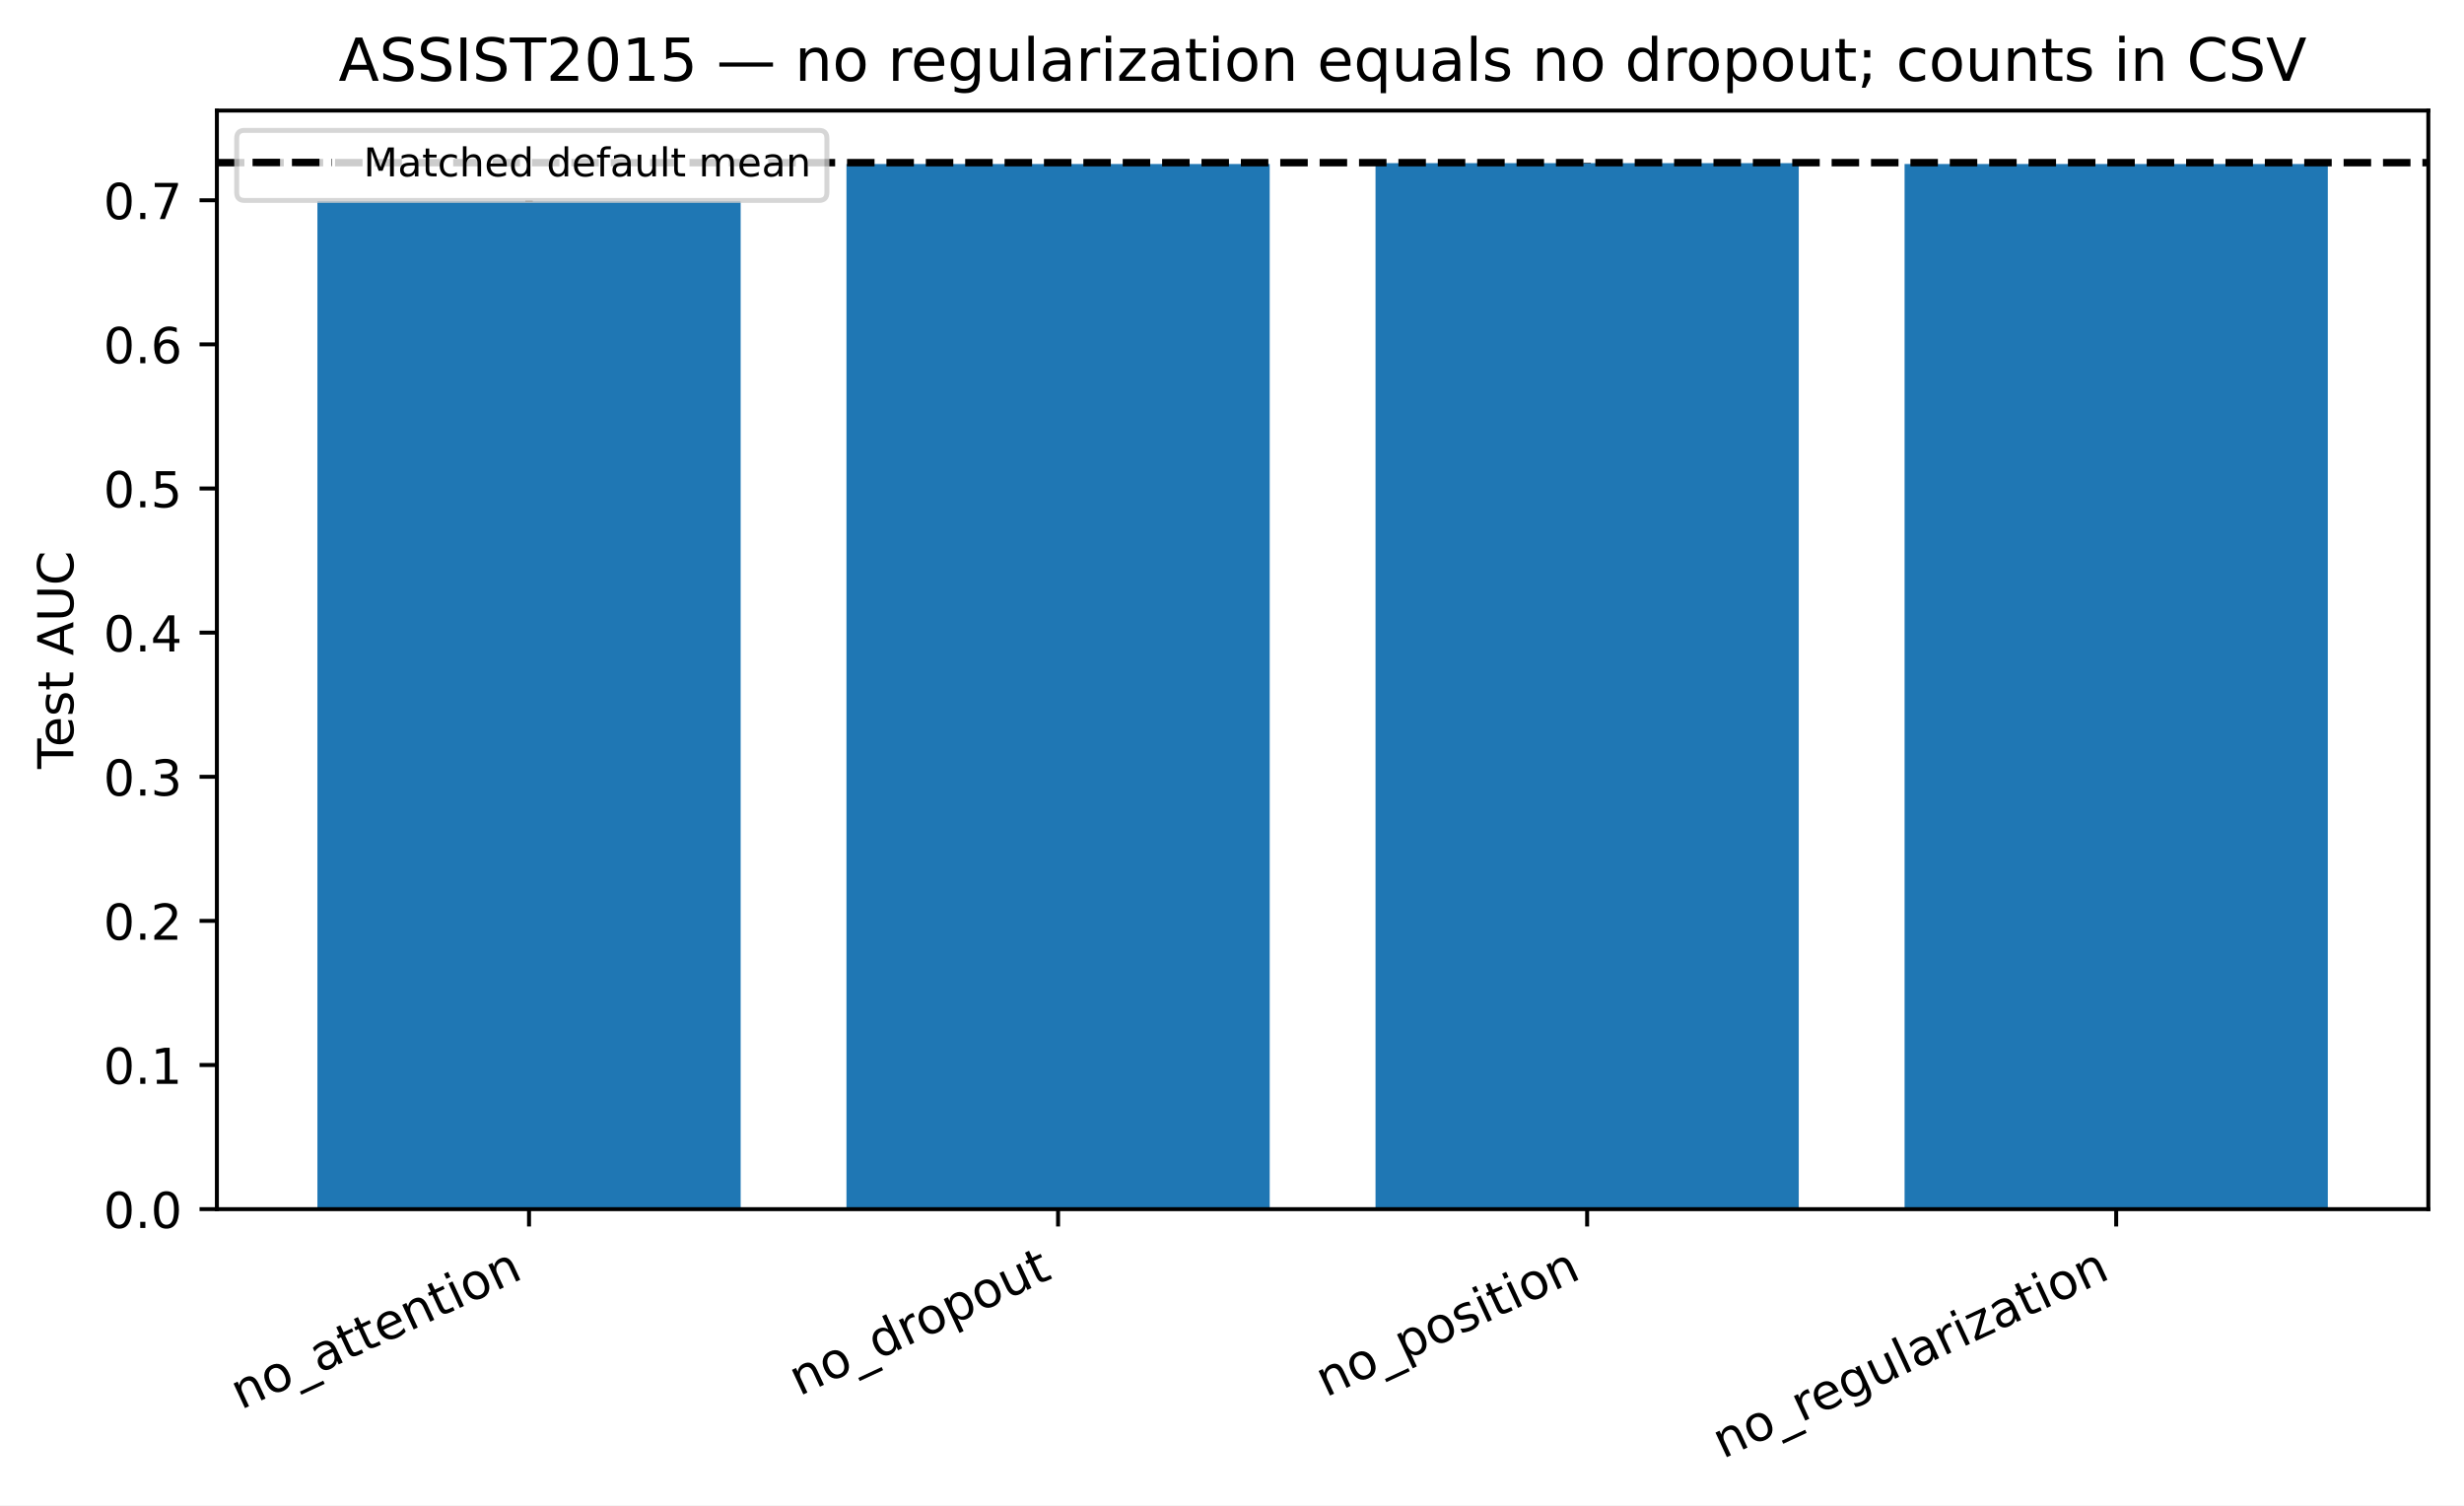
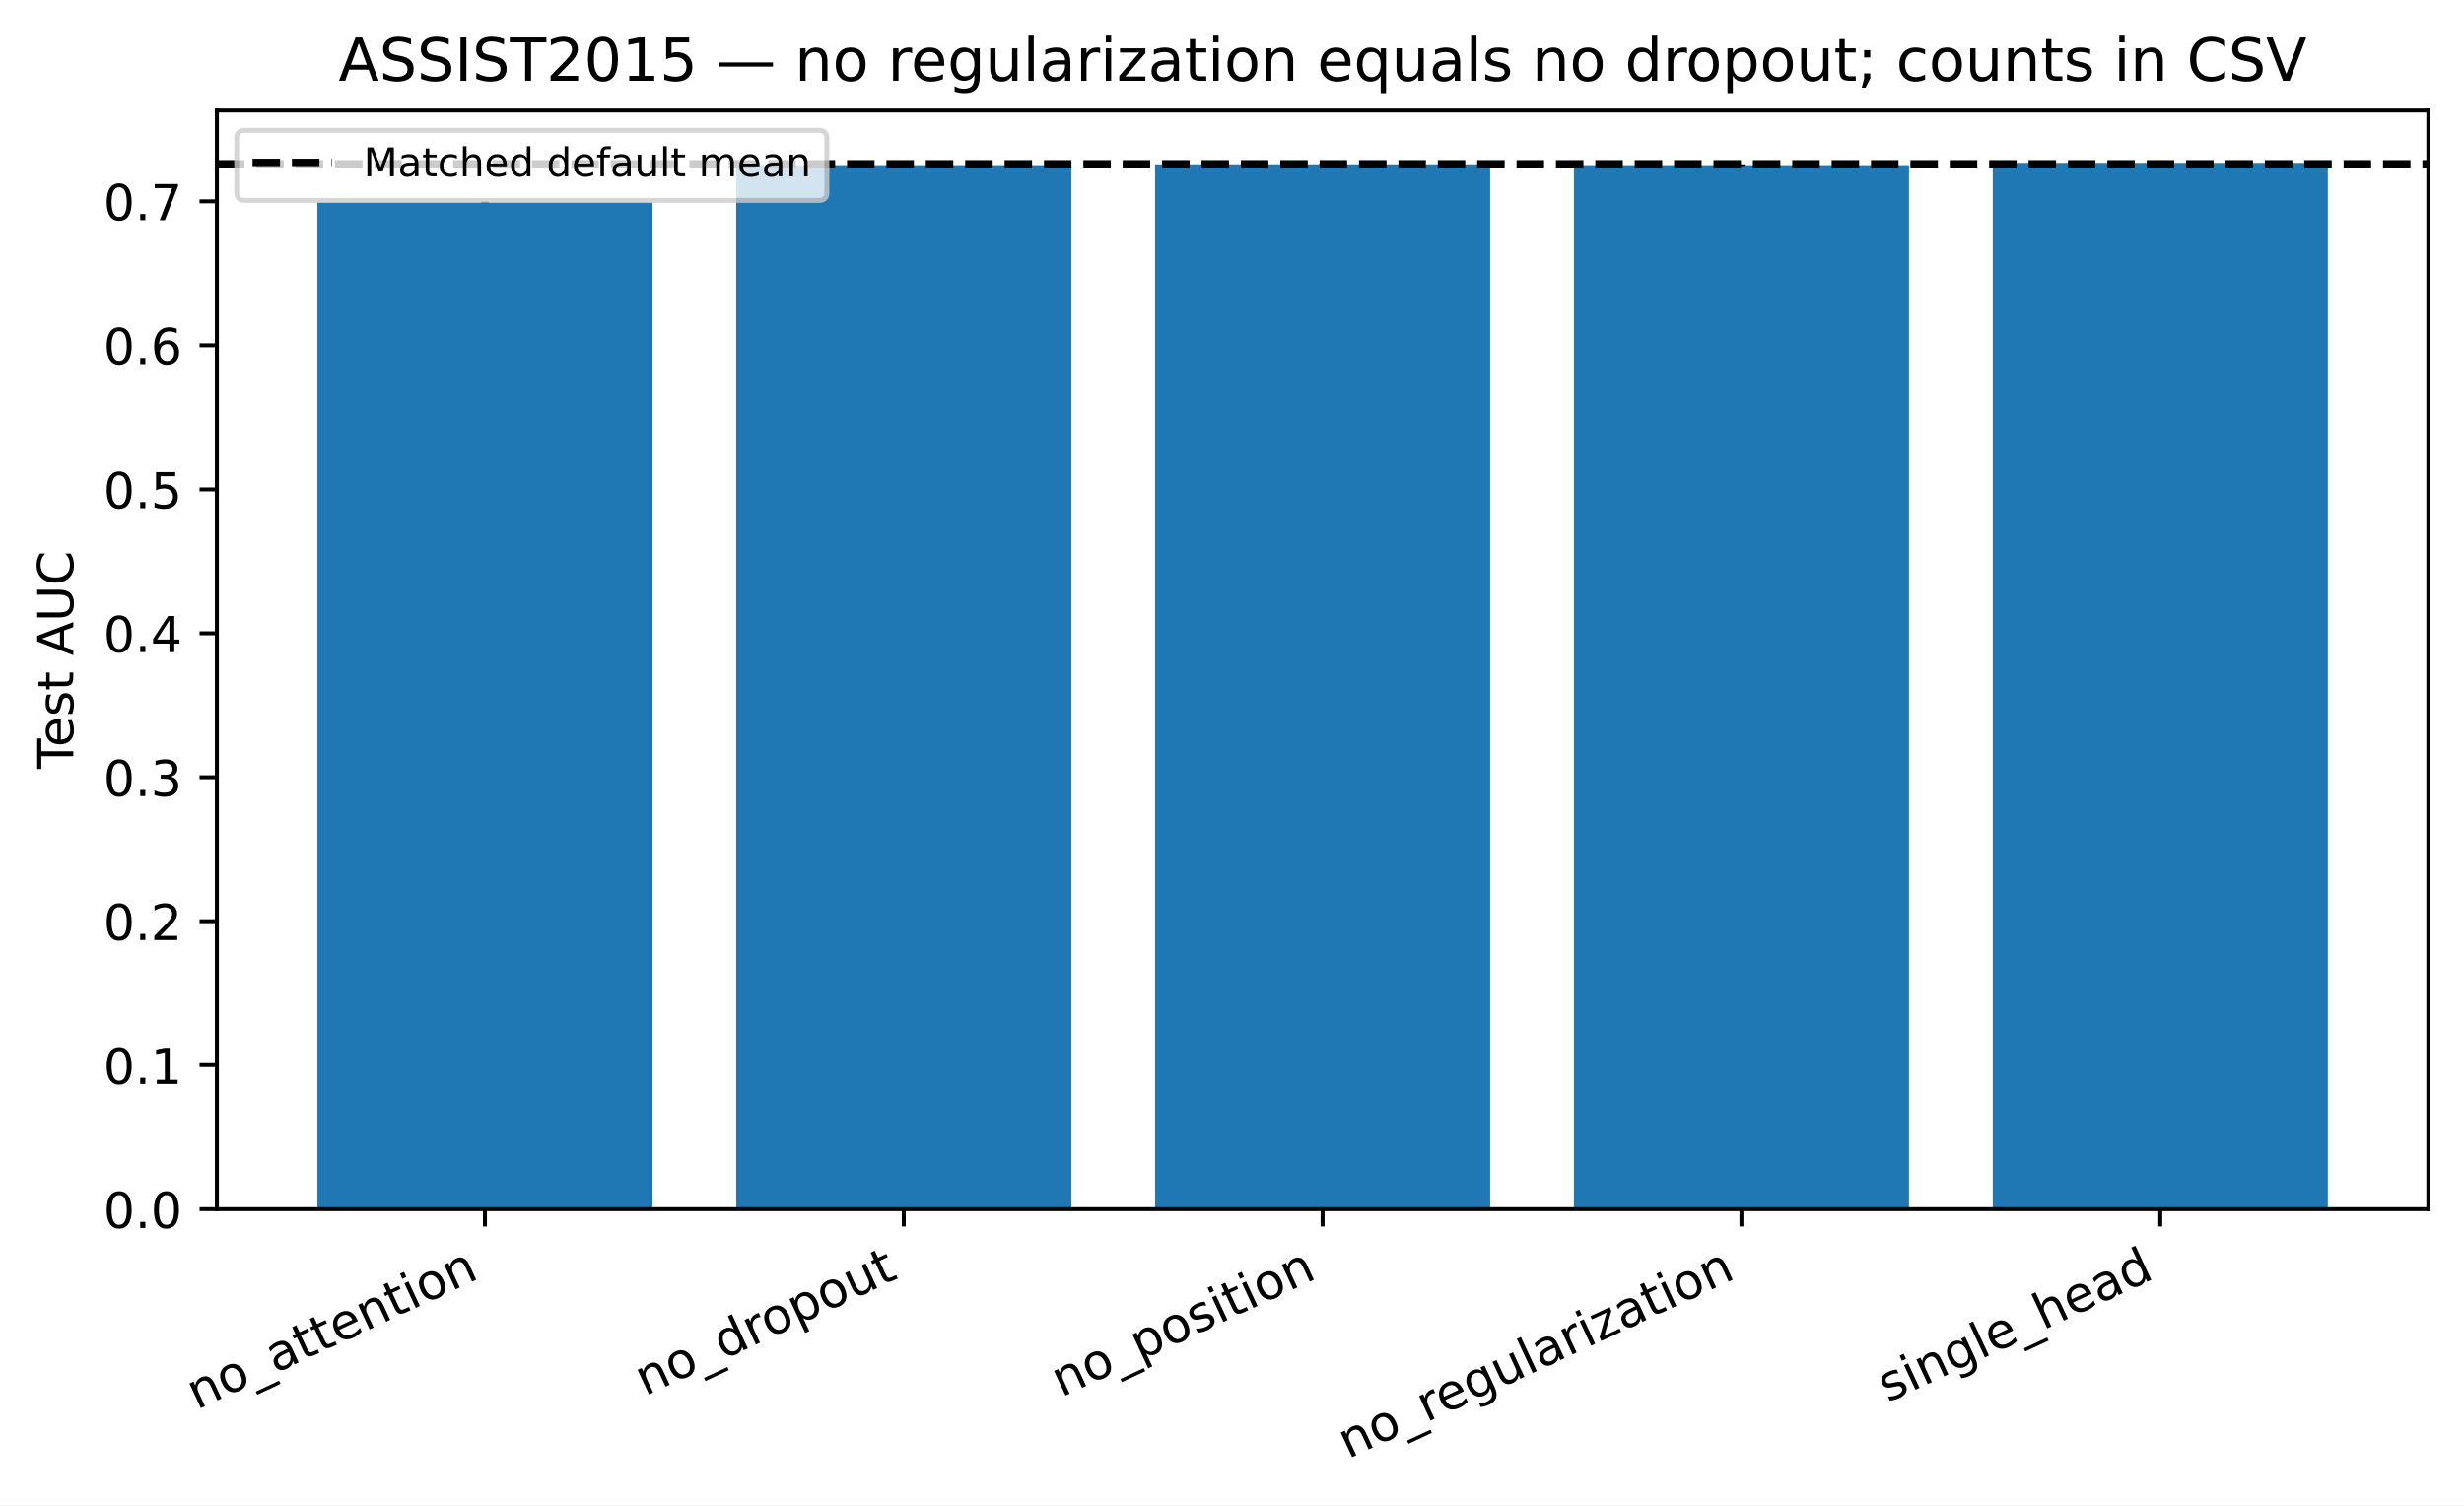
<svg xmlns="http://www.w3.org/2000/svg" xmlns:xlink="http://www.w3.org/1999/xlink" width="497.381pt" height="303.861pt" viewBox="0 0 497.381 303.861" version="1.1">
  <defs>
    <style type="text/css">*{stroke-linejoin: round; stroke-linecap: butt}</style>
  </defs>
  <g id="figure_1">
    <g id="patch_1">
      <path d="M 0 303.861  L 497.381 303.861  L 497.381 0  L 0 0  z " style="fill: #ffffff" />
    </g>
    <g id="axes_1">
      <g id="patch_2">
        <path d="M 43.781 244.078  L 490.181 244.078  L 490.181 22.318  L 43.781 22.318  z " style="fill: #ffffff" />
      </g>
      <g id="patch_3">
-         <path d="M 64.072 244.078  L 149.508 244.078  L 149.508 40.631  L 64.072 40.631  z " clip-path="url(#p556dae0830)" style="fill: #1f77b4" />
+         <path d="M 64.072 244.078  L 131.709 244.078  L 131.709 40.861  L 64.072 40.861  z " clip-path="url(#p2ccf441474)" style="fill: #1f77b4" />
      </g>
      <g id="patch_4">
-         <path d="M 170.866 244.078  L 256.302 244.078  L 256.302 33.106  L 170.866 33.106  z " clip-path="url(#p556dae0830)" style="fill: #1f77b4" />
+         <path d="M 148.618 244.078  L 216.254 244.078  L 216.254 33.345  L 148.618 33.345  z " clip-path="url(#p2ccf441474)" style="fill: #1f77b4" />
      </g>
      <g id="patch_5">
-         <path d="M 277.661 244.078  L 363.096 244.078  L 363.096 32.931  L 277.661 32.931  z " clip-path="url(#p556dae0830)" style="fill: #1f77b4" />
+         <path d="M 233.163 244.078  L 300.799 244.078  L 300.799 33.17  L 233.163 33.17  z " clip-path="url(#p2ccf441474)" style="fill: #1f77b4" />
      </g>
      <g id="patch_6">
-         <path d="M 384.455 244.078  L 469.89 244.078  L 469.89 33.106  L 384.455 33.106  z " clip-path="url(#p556dae0830)" style="fill: #1f77b4" />
+         <path d="M 317.709 244.078  L 385.345 244.078  L 385.345 33.345  L 317.709 33.345  z " clip-path="url(#p2ccf441474)" style="fill: #1f77b4" />
+       </g>
+       <g id="patch_7">
+         <path d="M 402.254 244.078  L 469.89 244.078  L 469.89 32.878  L 402.254 32.878  z " clip-path="url(#p2ccf441474)" style="fill: #1f77b4" />
      </g>
      <g id="matplotlib.axis_1">
        <g id="xtick_1">
          <g id="line2d_1">
            <defs>
-               <path id="mb387679232" d="M 0 0  L 0 3.5  " style="stroke: #000000; stroke-width: 0.8" />
+               <path id="mce152a8092" d="M 0 0  L 0 3.5  " style="stroke: #000000; stroke-width: 0.8" />
            </defs>
            <g>
-               <use xlink:href="#mb387679232" x="106.79" y="244.078" style="stroke: #000000; stroke-width: 0.8" />
+               <use xlink:href="#mce152a8092" x="97.89" y="244.078" style="stroke: #000000; stroke-width: 0.8" />
            </g>
          </g>
          <g id="text_1">
-             <g transform="translate(48.63229 284.6193) rotate(-25) scale(0.1 -0.1)">
+             <g transform="translate(39.73277 284.6193) rotate(-25) scale(0.1 -0.1)">
              <defs>
                <path id="DejaVuSans-6e" d="M 3513 2113  L 3513 0  L 2938 0  L 2938 2094  Q 2938 2591 2744 2837  Q 2550 3084 2163 3084  Q 1697 3084 1428 2787  Q 1159 2491 1159 1978  L 1159 0  L 581 0  L 581 3500  L 1159 3500  L 1159 2956  Q 1366 3272 1645 3428  Q 1925 3584 2291 3584  Q 2894 3584 3203 3211  Q 3513 2838 3513 2113  z " transform="scale(0.015625)" />
                <path id="DejaVuSans-6f" d="M 1959 3097  Q 1497 3097 1228 2736  Q 959 2375 959 1747  Q 959 1119 1226 758  Q 1494 397 1959 397  Q 2419 397 2687 759  Q 2956 1122 2956 1747  Q 2956 2369 2687 2733  Q 2419 3097 1959 3097  z M 1959 3584  Q 2709 3584 3137 3096  Q 3566 2609 3566 1747  Q 3566 888 3137 398  Q 2709 -91 1959 -91  Q 1206 -91 779 398  Q 353 888 353 1747  Q 353 2609 779 3096  Q 1206 3584 1959 3584  z " transform="scale(0.015625)" />
                <path id="DejaVuSans-5f" d="M 3263 -1063  L 3263 -1509  L -63 -1509  L -63 -1063  L 3263 -1063  z " transform="scale(0.015625)" />
                <path id="DejaVuSans-61" d="M 2194 1759  Q 1497 1759 1228 1600  Q 959 1441 959 1056  Q 959 750 1161 570  Q 1363 391 1709 391  Q 2188 391 2477 730  Q 2766 1069 2766 1631  L 2766 1759  L 2194 1759  z M 3341 1997  L 3341 0  L 2766 0  L 2766 531  Q 2569 213 2275 61  Q 1981 -91 1556 -91  Q 1019 -91 701 211  Q 384 513 384 1019  Q 384 1609 779 1909  Q 1175 2209 1959 2209  L 2766 2209  L 2766 2266  Q 2766 2663 2505 2880  Q 2244 3097 1772 3097  Q 1472 3097 1187 3025  Q 903 2953 641 2809  L 641 3341  Q 956 3463 1253 3523  Q 1550 3584 1831 3584  Q 2591 3584 2966 3190  Q 3341 2797 3341 1997  z " transform="scale(0.015625)" />
                <path id="DejaVuSans-74" d="M 1172 4494  L 1172 3500  L 2356 3500  L 2356 3053  L 1172 3053  L 1172 1153  Q 1172 725 1289 603  Q 1406 481 1766 481  L 2356 481  L 2356 0  L 1766 0  Q 1100 0 847 248  Q 594 497 594 1153  L 594 3053  L 172 3053  L 172 3500  L 594 3500  L 594 4494  L 1172 4494  z " transform="scale(0.015625)" />
                <path id="DejaVuSans-65" d="M 3597 1894  L 3597 1613  L 953 1613  Q 991 1019 1311 708  Q 1631 397 2203 397  Q 2534 397 2845 478  Q 3156 559 3463 722  L 3463 178  Q 3153 47 2828 -22  Q 2503 -91 2169 -91  Q 1331 -91 842 396  Q 353 884 353 1716  Q 353 2575 817 3079  Q 1281 3584 2069 3584  Q 2775 3584 3186 3129  Q 3597 2675 3597 1894  z M 3022 2063  Q 3016 2534 2758 2815  Q 2500 3097 2075 3097  Q 1594 3097 1305 2825  Q 1016 2553 972 2059  L 3022 2063  z " transform="scale(0.015625)" />
                <path id="DejaVuSans-69" d="M 603 3500  L 1178 3500  L 1178 0  L 603 0  L 603 3500  z M 603 4863  L 1178 4863  L 1178 4134  L 603 4134  L 603 4863  z " transform="scale(0.015625)" />
              </defs>
              <use xlink:href="#DejaVuSans-6e" />
              <use xlink:href="#DejaVuSans-6f" x="63.379" />
              <use xlink:href="#DejaVuSans-5f" x="124.561" />
              <use xlink:href="#DejaVuSans-61" x="174.561" />
              <use xlink:href="#DejaVuSans-74" x="235.84" />
              <use xlink:href="#DejaVuSans-74" x="275.049" />
              <use xlink:href="#DejaVuSans-65" x="314.258" />
              <use xlink:href="#DejaVuSans-6e" x="375.781" />
              <use xlink:href="#DejaVuSans-74" x="439.16" />
              <use xlink:href="#DejaVuSans-69" x="478.369" />
              <use xlink:href="#DejaVuSans-6f" x="506.152" />
              <use xlink:href="#DejaVuSans-6e" x="567.334" />
            </g>
          </g>
        </g>
        <g id="xtick_2">
          <g id="line2d_2">
            <g>
-               <use xlink:href="#mb387679232" x="213.584" y="244.078" style="stroke: #000000; stroke-width: 0.8" />
+               <use xlink:href="#mce152a8092" x="182.436" y="244.078" style="stroke: #000000; stroke-width: 0.8" />
            </g>
          </g>
          <g id="text_2">
-             <g transform="translate(161.3501 281.8571) rotate(-25) scale(0.1 -0.1)">
+             <g transform="translate(130.2018 281.8571) rotate(-25) scale(0.1 -0.1)">
              <defs>
                <path id="DejaVuSans-64" d="M 2906 2969  L 2906 4863  L 3481 4863  L 3481 0  L 2906 0  L 2906 525  Q 2725 213 2448 61  Q 2172 -91 1784 -91  Q 1150 -91 751 415  Q 353 922 353 1747  Q 353 2572 751 3078  Q 1150 3584 1784 3584  Q 2172 3584 2448 3432  Q 2725 3281 2906 2969  z M 947 1747  Q 947 1113 1208 752  Q 1469 391 1925 391  Q 2381 391 2643 752  Q 2906 1113 2906 1747  Q 2906 2381 2643 2742  Q 2381 3103 1925 3103  Q 1469 3103 1208 2742  Q 947 2381 947 1747  z " transform="scale(0.015625)" />
                <path id="DejaVuSans-72" d="M 2631 2963  Q 2534 3019 2420 3045  Q 2306 3072 2169 3072  Q 1681 3072 1420 2755  Q 1159 2438 1159 1844  L 1159 0  L 581 0  L 581 3500  L 1159 3500  L 1159 2956  Q 1341 3275 1631 3429  Q 1922 3584 2338 3584  Q 2397 3584 2469 3576  Q 2541 3569 2628 3553  L 2631 2963  z " transform="scale(0.015625)" />
                <path id="DejaVuSans-70" d="M 1159 525  L 1159 -1331  L 581 -1331  L 581 3500  L 1159 3500  L 1159 2969  Q 1341 3281 1617 3432  Q 1894 3584 2278 3584  Q 2916 3584 3314 3078  Q 3713 2572 3713 1747  Q 3713 922 3314 415  Q 2916 -91 2278 -91  Q 1894 -91 1617 61  Q 1341 213 1159 525  z M 3116 1747  Q 3116 2381 2855 2742  Q 2594 3103 2138 3103  Q 1681 3103 1420 2742  Q 1159 2381 1159 1747  Q 1159 1113 1420 752  Q 1681 391 2138 391  Q 2594 391 2855 752  Q 3116 1113 3116 1747  z " transform="scale(0.015625)" />
                <path id="DejaVuSans-75" d="M 544 1381  L 544 3500  L 1119 3500  L 1119 1403  Q 1119 906 1312 657  Q 1506 409 1894 409  Q 2359 409 2629 706  Q 2900 1003 2900 1516  L 2900 3500  L 3475 3500  L 3475 0  L 2900 0  L 2900 538  Q 2691 219 2414 64  Q 2138 -91 1772 -91  Q 1169 -91 856 284  Q 544 659 544 1381  z M 1991 3584  L 1991 3584  z " transform="scale(0.015625)" />
              </defs>
              <use xlink:href="#DejaVuSans-6e" />
              <use xlink:href="#DejaVuSans-6f" x="63.379" />
              <use xlink:href="#DejaVuSans-5f" x="124.561" />
              <use xlink:href="#DejaVuSans-64" x="174.561" />
              <use xlink:href="#DejaVuSans-72" x="238.037" />
              <use xlink:href="#DejaVuSans-6f" x="276.9" />
              <use xlink:href="#DejaVuSans-70" x="338.082" />
              <use xlink:href="#DejaVuSans-6f" x="401.559" />
              <use xlink:href="#DejaVuSans-75" x="462.74" />
              <use xlink:href="#DejaVuSans-74" x="526.119" />
            </g>
          </g>
        </g>
        <g id="xtick_3">
          <g id="line2d_3">
            <g>
-               <use xlink:href="#mb387679232" x="320.378" y="244.078" style="stroke: #000000; stroke-width: 0.8" />
+               <use xlink:href="#mce152a8092" x="266.981" y="244.078" style="stroke: #000000; stroke-width: 0.8" />
            </g>
          </g>
          <g id="text_3">
-             <g transform="translate(267.6629 282.0816) rotate(-25) scale(0.1 -0.1)">
+             <g transform="translate(214.2658 282.0816) rotate(-25) scale(0.1 -0.1)">
              <defs>
                <path id="DejaVuSans-73" d="M 2834 3397  L 2834 2853  Q 2591 2978 2328 3040  Q 2066 3103 1784 3103  Q 1356 3103 1142 2972  Q 928 2841 928 2578  Q 928 2378 1081 2264  Q 1234 2150 1697 2047  L 1894 2003  Q 2506 1872 2764 1633  Q 3022 1394 3022 966  Q 3022 478 2636 193  Q 2250 -91 1575 -91  Q 1294 -91 989 -36  Q 684 19 347 128  L 347 722  Q 666 556 975 473  Q 1284 391 1588 391  Q 1994 391 2212 530  Q 2431 669 2431 922  Q 2431 1156 2273 1281  Q 2116 1406 1581 1522  L 1381 1569  Q 847 1681 609 1914  Q 372 2147 372 2553  Q 372 3047 722 3315  Q 1072 3584 1716 3584  Q 2034 3584 2315 3537  Q 2597 3491 2834 3397  z " transform="scale(0.015625)" />
              </defs>
              <use xlink:href="#DejaVuSans-6e" />
              <use xlink:href="#DejaVuSans-6f" x="63.379" />
              <use xlink:href="#DejaVuSans-5f" x="124.561" />
              <use xlink:href="#DejaVuSans-70" x="174.561" />
              <use xlink:href="#DejaVuSans-6f" x="238.037" />
              <use xlink:href="#DejaVuSans-73" x="299.219" />
              <use xlink:href="#DejaVuSans-69" x="351.318" />
              <use xlink:href="#DejaVuSans-74" x="379.102" />
              <use xlink:href="#DejaVuSans-69" x="418.311" />
              <use xlink:href="#DejaVuSans-6f" x="446.094" />
              <use xlink:href="#DejaVuSans-6e" x="507.275" />
            </g>
          </g>
        </g>
        <g id="xtick_4">
          <g id="line2d_4">
            <g>
-               <use xlink:href="#mb387679232" x="427.173" y="244.078" style="stroke: #000000; stroke-width: 0.8" />
+               <use xlink:href="#mce152a8092" x="351.527" y="244.078" style="stroke: #000000; stroke-width: 0.8" />
            </g>
          </g>
          <g id="text_4">
-             <g transform="translate(347.7735 294.5244) rotate(-25) scale(0.1 -0.1)">
+             <g transform="translate(272.1275 294.5244) rotate(-25) scale(0.1 -0.1)">
              <defs>
                <path id="DejaVuSans-67" d="M 2906 1791  Q 2906 2416 2648 2759  Q 2391 3103 1925 3103  Q 1463 3103 1205 2759  Q 947 2416 947 1791  Q 947 1169 1205 825  Q 1463 481 1925 481  Q 2391 481 2648 825  Q 2906 1169 2906 1791  z M 3481 434  Q 3481 -459 3084 -895  Q 2688 -1331 1869 -1331  Q 1566 -1331 1297 -1286  Q 1028 -1241 775 -1147  L 775 -588  Q 1028 -725 1275 -790  Q 1522 -856 1778 -856  Q 2344 -856 2625 -561  Q 2906 -266 2906 331  L 2906 616  Q 2728 306 2450 153  Q 2172 0 1784 0  Q 1141 0 747 490  Q 353 981 353 1791  Q 353 2603 747 3093  Q 1141 3584 1784 3584  Q 2172 3584 2450 3431  Q 2728 3278 2906 2969  L 2906 3500  L 3481 3500  L 3481 434  z " transform="scale(0.015625)" />
                <path id="DejaVuSans-6c" d="M 603 4863  L 1178 4863  L 1178 0  L 603 0  L 603 4863  z " transform="scale(0.015625)" />
                <path id="DejaVuSans-7a" d="M 353 3500  L 3084 3500  L 3084 2975  L 922 459  L 3084 459  L 3084 0  L 275 0  L 275 525  L 2438 3041  L 353 3041  L 353 3500  z " transform="scale(0.015625)" />
              </defs>
              <use xlink:href="#DejaVuSans-6e" />
              <use xlink:href="#DejaVuSans-6f" x="63.379" />
              <use xlink:href="#DejaVuSans-5f" x="124.561" />
              <use xlink:href="#DejaVuSans-72" x="174.561" />
              <use xlink:href="#DejaVuSans-65" x="213.424" />
              <use xlink:href="#DejaVuSans-67" x="274.947" />
              <use xlink:href="#DejaVuSans-75" x="338.424" />
              <use xlink:href="#DejaVuSans-6c" x="401.803" />
              <use xlink:href="#DejaVuSans-61" x="429.586" />
              <use xlink:href="#DejaVuSans-72" x="490.865" />
              <use xlink:href="#DejaVuSans-69" x="531.979" />
              <use xlink:href="#DejaVuSans-7a" x="559.762" />
              <use xlink:href="#DejaVuSans-61" x="612.252" />
              <use xlink:href="#DejaVuSans-74" x="673.531" />
              <use xlink:href="#DejaVuSans-69" x="712.74" />
              <use xlink:href="#DejaVuSans-6f" x="740.523" />
              <use xlink:href="#DejaVuSans-6e" x="801.705" />
            </g>
          </g>
        </g>
+         <g id="xtick_5">
+           <g id="line2d_5">
+             <g>
+               <use xlink:href="#mce152a8092" x="436.072" y="244.078" style="stroke: #000000; stroke-width: 0.8" />
+             </g>
+           </g>
+           <g id="text_5">
+             <g transform="translate(381.0852 283.1408) rotate(-25) scale(0.1 -0.1)">
+               <defs>
+                 <path id="DejaVuSans-68" d="M 3513 2113  L 3513 0  L 2938 0  L 2938 2094  Q 2938 2591 2744 2837  Q 2550 3084 2163 3084  Q 1697 3084 1428 2787  Q 1159 2491 1159 1978  L 1159 0  L 581 0  L 581 4863  L 1159 4863  L 1159 2956  Q 1366 3272 1645 3428  Q 1925 3584 2291 3584  Q 2894 3584 3203 3211  Q 3513 2838 3513 2113  z " transform="scale(0.015625)" />
+               </defs>
+               <use xlink:href="#DejaVuSans-73" />
+               <use xlink:href="#DejaVuSans-69" x="52.1" />
+               <use xlink:href="#DejaVuSans-6e" x="79.883" />
+               <use xlink:href="#DejaVuSans-67" x="143.262" />
+               <use xlink:href="#DejaVuSans-6c" x="206.738" />
+               <use xlink:href="#DejaVuSans-65" x="234.521" />
+               <use xlink:href="#DejaVuSans-5f" x="296.045" />
+               <use xlink:href="#DejaVuSans-68" x="346.045" />
+               <use xlink:href="#DejaVuSans-65" x="409.424" />
+               <use xlink:href="#DejaVuSans-61" x="470.947" />
+               <use xlink:href="#DejaVuSans-64" x="532.227" />
+             </g>
+           </g>
+         </g>
      </g>
      <g id="matplotlib.axis_2">
        <g id="ytick_1">
-           <g id="line2d_5">
+           <g id="line2d_6">
            <defs>
-               <path id="mac81fbb895" d="M 0 0  L -3.5 0  " style="stroke: #000000; stroke-width: 0.8" />
+               <path id="m9efc3e368d" d="M 0 0  L -3.5 0  " style="stroke: #000000; stroke-width: 0.8" />
            </defs>
            <g>
-               <use xlink:href="#mac81fbb895" x="43.781" y="244.078" style="stroke: #000000; stroke-width: 0.8" />
-             </g>
-           </g>
-           <g id="text_5">
+               <use xlink:href="#m9efc3e368d" x="43.781" y="244.078" style="stroke: #000000; stroke-width: 0.8" />
+             </g>
+           </g>
+           <g id="text_6">
            <g transform="translate(20.87813 247.8773) scale(0.1 -0.1)">
              <defs>
                <path id="DejaVuSans-30" d="M 2034 4250  Q 1547 4250 1301 3770  Q 1056 3291 1056 2328  Q 1056 1369 1301 889  Q 1547 409 2034 409  Q 2525 409 2770 889  Q 3016 1369 3016 2328  Q 3016 3291 2770 3770  Q 2525 4250 2034 4250  z M 2034 4750  Q 2819 4750 3233 4129  Q 3647 3509 3647 2328  Q 3647 1150 3233 529  Q 2819 -91 2034 -91  Q 1250 -91 836 529  Q 422 1150 422 2328  Q 422 3509 836 4129  Q 1250 4750 2034 4750  z " transform="scale(0.015625)" />
                <path id="DejaVuSans-2e" d="M 684 794  L 1344 794  L 1344 0  L 684 0  L 684 794  z " transform="scale(0.015625)" />
              </defs>
              <use xlink:href="#DejaVuSans-30" />
              <use xlink:href="#DejaVuSans-2e" x="63.623" />
              <use xlink:href="#DejaVuSans-30" x="95.41" />
            </g>
          </g>
        </g>
        <g id="ytick_2">
-           <g id="line2d_6">
-             <g>
-               <use xlink:href="#mac81fbb895" x="43.781" y="214.984" style="stroke: #000000; stroke-width: 0.8" />
-             </g>
-           </g>
-           <g id="text_6">
-             <g transform="translate(20.87813 218.7837) scale(0.1 -0.1)">
+           <g id="line2d_7">
+             <g>
+               <use xlink:href="#m9efc3e368d" x="43.781" y="215.017" style="stroke: #000000; stroke-width: 0.8" />
+             </g>
+           </g>
+           <g id="text_7">
+             <g transform="translate(20.87813 218.8166) scale(0.1 -0.1)">
              <defs>
                <path id="DejaVuSans-31" d="M 794 531  L 1825 531  L 1825 4091  L 703 3866  L 703 4441  L 1819 4666  L 2450 4666  L 2450 531  L 3481 531  L 3481 0  L 794 0  L 794 531  z " transform="scale(0.015625)" />
              </defs>
              <use xlink:href="#DejaVuSans-30" />
              <use xlink:href="#DejaVuSans-2e" x="63.623" />
              <use xlink:href="#DejaVuSans-31" x="95.41" />
            </g>
          </g>
        </g>
        <g id="ytick_3">
-           <g id="line2d_7">
-             <g>
-               <use xlink:href="#mac81fbb895" x="43.781" y="185.891" style="stroke: #000000; stroke-width: 0.8" />
-             </g>
-           </g>
-           <g id="text_7">
-             <g transform="translate(20.87813 189.6901) scale(0.1 -0.1)">
+           <g id="line2d_8">
+             <g>
+               <use xlink:href="#m9efc3e368d" x="43.781" y="185.957" style="stroke: #000000; stroke-width: 0.8" />
+             </g>
+           </g>
+           <g id="text_8">
+             <g transform="translate(20.87813 189.7559) scale(0.1 -0.1)">
              <defs>
                <path id="DejaVuSans-32" d="M 1228 531  L 3431 531  L 3431 0  L 469 0  L 469 531  Q 828 903 1448 1529  Q 2069 2156 2228 2338  Q 2531 2678 2651 2914  Q 2772 3150 2772 3378  Q 2772 3750 2511 3984  Q 2250 4219 1831 4219  Q 1534 4219 1204 4116  Q 875 4013 500 3803  L 500 4441  Q 881 4594 1212 4672  Q 1544 4750 1819 4750  Q 2544 4750 2975 4387  Q 3406 4025 3406 3419  Q 3406 3131 3298 2873  Q 3191 2616 2906 2266  Q 2828 2175 2409 1742  Q 1991 1309 1228 531  z " transform="scale(0.015625)" />
              </defs>
              <use xlink:href="#DejaVuSans-30" />
              <use xlink:href="#DejaVuSans-2e" x="63.623" />
              <use xlink:href="#DejaVuSans-32" x="95.41" />
            </g>
          </g>
        </g>
        <g id="ytick_4">
-           <g id="line2d_8">
-             <g>
-               <use xlink:href="#mac81fbb895" x="43.781" y="156.797" style="stroke: #000000; stroke-width: 0.8" />
-             </g>
-           </g>
-           <g id="text_8">
-             <g transform="translate(20.87813 160.5964) scale(0.1 -0.1)">
+           <g id="line2d_9">
+             <g>
+               <use xlink:href="#m9efc3e368d" x="43.781" y="156.896" style="stroke: #000000; stroke-width: 0.8" />
+             </g>
+           </g>
+           <g id="text_9">
+             <g transform="translate(20.87813 160.6952) scale(0.1 -0.1)">
              <defs>
                <path id="DejaVuSans-33" d="M 2597 2516  Q 3050 2419 3304 2112  Q 3559 1806 3559 1356  Q 3559 666 3084 287  Q 2609 -91 1734 -91  Q 1441 -91 1130 -33  Q 819 25 488 141  L 488 750  Q 750 597 1062 519  Q 1375 441 1716 441  Q 2309 441 2620 675  Q 2931 909 2931 1356  Q 2931 1769 2642 2001  Q 2353 2234 1838 2234  L 1294 2234  L 1294 2753  L 1863 2753  Q 2328 2753 2575 2939  Q 2822 3125 2822 3475  Q 2822 3834 2567 4026  Q 2313 4219 1838 4219  Q 1578 4219 1281 4162  Q 984 4106 628 3988  L 628 4550  Q 988 4650 1302 4700  Q 1616 4750 1894 4750  Q 2613 4750 3031 4423  Q 3450 4097 3450 3541  Q 3450 3153 3228 2886  Q 3006 2619 2597 2516  z " transform="scale(0.015625)" />
              </defs>
              <use xlink:href="#DejaVuSans-30" />
              <use xlink:href="#DejaVuSans-2e" x="63.623" />
              <use xlink:href="#DejaVuSans-33" x="95.41" />
            </g>
          </g>
        </g>
        <g id="ytick_5">
-           <g id="line2d_9">
-             <g>
-               <use xlink:href="#mac81fbb895" x="43.781" y="127.704" style="stroke: #000000; stroke-width: 0.8" />
-             </g>
-           </g>
-           <g id="text_9">
-             <g transform="translate(20.87813 131.5028) scale(0.1 -0.1)">
+           <g id="line2d_10">
+             <g>
+               <use xlink:href="#m9efc3e368d" x="43.781" y="127.835" style="stroke: #000000; stroke-width: 0.8" />
+             </g>
+           </g>
+           <g id="text_10">
+             <g transform="translate(20.87813 131.6345) scale(0.1 -0.1)">
              <defs>
                <path id="DejaVuSans-34" d="M 2419 4116  L 825 1625  L 2419 1625  L 2419 4116  z M 2253 4666  L 3047 4666  L 3047 1625  L 3713 1625  L 3713 1100  L 3047 1100  L 3047 0  L 2419 0  L 2419 1100  L 313 1100  L 313 1709  L 2253 4666  z " transform="scale(0.015625)" />
              </defs>
              <use xlink:href="#DejaVuSans-30" />
              <use xlink:href="#DejaVuSans-2e" x="63.623" />
              <use xlink:href="#DejaVuSans-34" x="95.41" />
            </g>
          </g>
        </g>
        <g id="ytick_6">
-           <g id="line2d_10">
-             <g>
-               <use xlink:href="#mac81fbb895" x="43.781" y="98.61" style="stroke: #000000; stroke-width: 0.8" />
-             </g>
-           </g>
-           <g id="text_10">
-             <g transform="translate(20.87813 102.4092) scale(0.1 -0.1)">
+           <g id="line2d_11">
+             <g>
+               <use xlink:href="#m9efc3e368d" x="43.781" y="98.775" style="stroke: #000000; stroke-width: 0.8" />
+             </g>
+           </g>
+           <g id="text_11">
+             <g transform="translate(20.87813 102.5738) scale(0.1 -0.1)">
              <defs>
                <path id="DejaVuSans-35" d="M 691 4666  L 3169 4666  L 3169 4134  L 1269 4134  L 1269 2991  Q 1406 3038 1543 3061  Q 1681 3084 1819 3084  Q 2600 3084 3056 2656  Q 3513 2228 3513 1497  Q 3513 744 3044 326  Q 2575 -91 1722 -91  Q 1428 -91 1123 -41  Q 819 9 494 109  L 494 744  Q 775 591 1075 516  Q 1375 441 1709 441  Q 2250 441 2565 725  Q 2881 1009 2881 1497  Q 2881 1984 2565 2268  Q 2250 2553 1709 2553  Q 1456 2553 1204 2497  Q 953 2441 691 2322  L 691 4666  z " transform="scale(0.015625)" />
              </defs>
              <use xlink:href="#DejaVuSans-30" />
              <use xlink:href="#DejaVuSans-2e" x="63.623" />
              <use xlink:href="#DejaVuSans-35" x="95.41" />
            </g>
          </g>
        </g>
        <g id="ytick_7">
-           <g id="line2d_11">
-             <g>
-               <use xlink:href="#mac81fbb895" x="43.781" y="69.516" style="stroke: #000000; stroke-width: 0.8" />
-             </g>
-           </g>
-           <g id="text_11">
-             <g transform="translate(20.87813 73.31555) scale(0.1 -0.1)">
+           <g id="line2d_12">
+             <g>
+               <use xlink:href="#m9efc3e368d" x="43.781" y="69.714" style="stroke: #000000; stroke-width: 0.8" />
+             </g>
+           </g>
+           <g id="text_12">
+             <g transform="translate(20.87813 73.51312) scale(0.1 -0.1)">
              <defs>
                <path id="DejaVuSans-36" d="M 2113 2584  Q 1688 2584 1439 2293  Q 1191 2003 1191 1497  Q 1191 994 1439 701  Q 1688 409 2113 409  Q 2538 409 2786 701  Q 3034 994 3034 1497  Q 3034 2003 2786 2293  Q 2538 2584 2113 2584  z M 3366 4563  L 3366 3988  Q 3128 4100 2886 4159  Q 2644 4219 2406 4219  Q 1781 4219 1451 3797  Q 1122 3375 1075 2522  Q 1259 2794 1537 2939  Q 1816 3084 2150 3084  Q 2853 3084 3261 2657  Q 3669 2231 3669 1497  Q 3669 778 3244 343  Q 2819 -91 2113 -91  Q 1303 -91 875 529  Q 447 1150 447 2328  Q 447 3434 972 4092  Q 1497 4750 2381 4750  Q 2619 4750 2861 4703  Q 3103 4656 3366 4563  z " transform="scale(0.015625)" />
              </defs>
              <use xlink:href="#DejaVuSans-30" />
              <use xlink:href="#DejaVuSans-2e" x="63.623" />
              <use xlink:href="#DejaVuSans-36" x="95.41" />
            </g>
          </g>
        </g>
        <g id="ytick_8">
-           <g id="line2d_12">
-             <g>
-               <use xlink:href="#mac81fbb895" x="43.781" y="40.423" style="stroke: #000000; stroke-width: 0.8" />
-             </g>
-           </g>
-           <g id="text_12">
-             <g transform="translate(20.87813 44.22192) scale(0.1 -0.1)">
+           <g id="line2d_13">
+             <g>
+               <use xlink:href="#m9efc3e368d" x="43.781" y="40.653" style="stroke: #000000; stroke-width: 0.8" />
+             </g>
+           </g>
+           <g id="text_13">
+             <g transform="translate(20.87813 44.45241) scale(0.1 -0.1)">
              <defs>
                <path id="DejaVuSans-37" d="M 525 4666  L 3525 4666  L 3525 4397  L 1831 0  L 1172 0  L 2766 4134  L 525 4134  L 525 4666  z " transform="scale(0.015625)" />
              </defs>
              <use xlink:href="#DejaVuSans-30" />
              <use xlink:href="#DejaVuSans-2e" x="63.623" />
              <use xlink:href="#DejaVuSans-37" x="95.41" />
            </g>
          </g>
        </g>
-         <g id="text_13">
+         <g id="text_14">
          <g transform="translate(14.79844 155.2036) rotate(-90) scale(0.1 -0.1)">
            <defs>
              <path id="DejaVuSans-54" d="M -19 4666  L 3928 4666  L 3928 4134  L 2272 4134  L 2272 0  L 1638 0  L 1638 4134  L -19 4134  L -19 4666  z " transform="scale(0.015625)" />
              <path id="DejaVuSans-20" transform="scale(0.015625)" />
              <path id="DejaVuSans-41" d="M 2188 4044  L 1331 1722  L 3047 1722  L 2188 4044  z M 1831 4666  L 2547 4666  L 4325 0  L 3669 0  L 3244 1197  L 1141 1197  L 716 0  L 50 0  L 1831 4666  z " transform="scale(0.015625)" />
              <path id="DejaVuSans-55" d="M 556 4666  L 1191 4666  L 1191 1831  Q 1191 1081 1462 751  Q 1734 422 2344 422  Q 2950 422 3222 751  Q 3494 1081 3494 1831  L 3494 4666  L 4128 4666  L 4128 1753  Q 4128 841 3676 375  Q 3225 -91 2344 -91  Q 1459 -91 1007 375  Q 556 841 556 1753  L 556 4666  z " transform="scale(0.015625)" />
              <path id="DejaVuSans-43" d="M 4122 4306  L 4122 3641  Q 3803 3938 3442 4084  Q 3081 4231 2675 4231  Q 1875 4231 1450 3742  Q 1025 3253 1025 2328  Q 1025 1406 1450 917  Q 1875 428 2675 428  Q 3081 428 3442 575  Q 3803 722 4122 1019  L 4122 359  Q 3791 134 3420 21  Q 3050 -91 2638 -91  Q 1578 -91 968 557  Q 359 1206 359 2328  Q 359 3453 968 4101  Q 1578 4750 2638 4750  Q 3056 4750 3426 4639  Q 3797 4528 4122 4306  z " transform="scale(0.015625)" />
            </defs>
            <use xlink:href="#DejaVuSans-54" />
            <use xlink:href="#DejaVuSans-65" x="44.084" />
            <use xlink:href="#DejaVuSans-73" x="105.607" />
            <use xlink:href="#DejaVuSans-74" x="157.707" />
            <use xlink:href="#DejaVuSans-20" x="196.916" />
            <use xlink:href="#DejaVuSans-41" x="228.703" />
            <use xlink:href="#DejaVuSans-55" x="297.111" />
            <use xlink:href="#DejaVuSans-43" x="370.305" />
          </g>
        </g>
      </g>
      <g id="LineCollection_1">
-         <path d="M 106.79 40.76  L 106.79 40.502  " clip-path="url(#p556dae0830)" style="fill: none; stroke: #000000; stroke-width: 1.5" />
-         <path d="M 213.584 33.278  L 213.584 32.933  " clip-path="url(#p556dae0830)" style="fill: none; stroke: #000000; stroke-width: 1.5" />
-         <path d="M 320.378 32.985  L 320.378 32.878  " clip-path="url(#p556dae0830)" style="fill: none; stroke: #000000; stroke-width: 1.5" />
-         <path d="M 427.173 33.278  L 427.173 32.933  " clip-path="url(#p556dae0830)" style="fill: none; stroke: #000000; stroke-width: 1.5" />
-       </g>
-       <g id="line2d_13">
-         <path d="M 43.781 32.833  L 490.181 32.833  " clip-path="url(#p556dae0830)" style="fill: none; stroke-dasharray: 5.55,2.4; stroke-dashoffset: 0; stroke: #000000; stroke-width: 1.5" />
-       </g>
-       <g id="patch_7">
+         <path d="M 97.89 40.99  L 97.89 40.733  " clip-path="url(#p2ccf441474)" style="fill: none; stroke: #000000; stroke-width: 1.5" />
+         <path d="M 182.436 33.517  L 182.436 33.172  " clip-path="url(#p2ccf441474)" style="fill: none; stroke: #000000; stroke-width: 1.5" />
+         <path d="M 266.981 33.224  L 266.981 33.117  " clip-path="url(#p2ccf441474)" style="fill: none; stroke: #000000; stroke-width: 1.5" />
+         <path d="M 351.527 33.517  L 351.527 33.172  " clip-path="url(#p2ccf441474)" style="fill: none; stroke: #000000; stroke-width: 1.5" />
+         <path d="M 436.072 32.878  L 436.072 32.878  " clip-path="url(#p2ccf441474)" style="fill: none; stroke: #000000; stroke-width: 1.5" />
+       </g>
+       <g id="line2d_14">
+         <path d="M 43.781 33.074  L 490.181 33.074  " clip-path="url(#p2ccf441474)" style="fill: none; stroke-dasharray: 5.55,2.4; stroke-dashoffset: 0; stroke: #000000; stroke-width: 1.5" />
+       </g>
+       <g id="patch_8">
        <path d="M 43.781 244.078  L 43.781 22.318  " style="fill: none; stroke: #000000; stroke-width: 0.8; stroke-linejoin: miter; stroke-linecap: square" />
      </g>
-       <g id="patch_8">
+       <g id="patch_9">
        <path d="M 490.181 244.078  L 490.181 22.318  " style="fill: none; stroke: #000000; stroke-width: 0.8; stroke-linejoin: miter; stroke-linecap: square" />
      </g>
-       <g id="patch_9">
+       <g id="patch_10">
        <path d="M 43.781 244.078  L 490.181 244.078  " style="fill: none; stroke: #000000; stroke-width: 0.8; stroke-linejoin: miter; stroke-linecap: square" />
      </g>
-       <g id="patch_10">
+       <g id="patch_11">
        <path d="M 43.781 22.318  L 490.181 22.318  " style="fill: none; stroke: #000000; stroke-width: 0.8; stroke-linejoin: miter; stroke-linecap: square" />
      </g>
-       <g id="text_14">
+       <g id="text_15">
        <g transform="translate(68.33813 16.31812) scale(0.12 -0.12)">
          <defs>
            <path id="DejaVuSans-53" d="M 3425 4513  L 3425 3897  Q 3066 4069 2747 4153  Q 2428 4238 2131 4238  Q 1616 4238 1336 4038  Q 1056 3838 1056 3469  Q 1056 3159 1242 3001  Q 1428 2844 1947 2747  L 2328 2669  Q 3034 2534 3370 2195  Q 3706 1856 3706 1288  Q 3706 609 3251 259  Q 2797 -91 1919 -91  Q 1588 -91 1214 -16  Q 841 59 441 206  L 441 856  Q 825 641 1194 531  Q 1563 422 1919 422  Q 2459 422 2753 634  Q 3047 847 3047 1241  Q 3047 1584 2836 1778  Q 2625 1972 2144 2069  L 1759 2144  Q 1053 2284 737 2584  Q 422 2884 422 3419  Q 422 4038 858 4394  Q 1294 4750 2059 4750  Q 2388 4750 2728 4690  Q 3069 4631 3425 4513  z " transform="scale(0.015625)" />
            <path id="DejaVuSans-49" d="M 628 4666  L 1259 4666  L 1259 0  L 628 0  L 628 4666  z " transform="scale(0.015625)" />
            <path id="DejaVuSans-2014" d="M 313 1978  L 6088 1978  L 6088 1528  L 313 1528  L 313 1978  z " transform="scale(0.015625)" />
            <path id="DejaVuSans-71" d="M 947 1747  Q 947 1113 1208 752  Q 1469 391 1925 391  Q 2381 391 2643 752  Q 2906 1113 2906 1747  Q 2906 2381 2643 2742  Q 2381 3103 1925 3103  Q 1469 3103 1208 2742  Q 947 2381 947 1747  z M 2906 525  Q 2725 213 2448 61  Q 2172 -91 1784 -91  Q 1150 -91 751 415  Q 353 922 353 1747  Q 353 2572 751 3078  Q 1150 3584 1784 3584  Q 2172 3584 2448 3432  Q 2725 3281 2906 2969  L 2906 3500  L 3481 3500  L 3481 -1331  L 2906 -1331  L 2906 525  z " transform="scale(0.015625)" />
            <path id="DejaVuSans-3b" d="M 750 3309  L 1409 3309  L 1409 2516  L 750 2516  L 750 3309  z M 750 794  L 1409 794  L 1409 256  L 897 -744  L 494 -744  L 750 256  L 750 794  z " transform="scale(0.015625)" />
            <path id="DejaVuSans-63" d="M 3122 3366  L 3122 2828  Q 2878 2963 2633 3030  Q 2388 3097 2138 3097  Q 1578 3097 1268 2742  Q 959 2388 959 1747  Q 959 1106 1268 751  Q 1578 397 2138 397  Q 2388 397 2633 464  Q 2878 531 3122 666  L 3122 134  Q 2881 22 2623 -34  Q 2366 -91 2075 -91  Q 1284 -91 818 406  Q 353 903 353 1747  Q 353 2603 823 3093  Q 1294 3584 2113 3584  Q 2378 3584 2631 3529  Q 2884 3475 3122 3366  z " transform="scale(0.015625)" />
            <path id="DejaVuSans-56" d="M 1831 0  L 50 4666  L 709 4666  L 2188 738  L 3669 4666  L 4325 4666  L 2547 0  L 1831 0  z " transform="scale(0.015625)" />
          </defs>
          <use xlink:href="#DejaVuSans-41" />
          <use xlink:href="#DejaVuSans-53" x="68.408" />
          <use xlink:href="#DejaVuSans-53" x="131.885" />
          <use xlink:href="#DejaVuSans-49" x="195.361" />
          <use xlink:href="#DejaVuSans-53" x="224.854" />
          <use xlink:href="#DejaVuSans-54" x="288.33" />
          <use xlink:href="#DejaVuSans-32" x="349.414" />
          <use xlink:href="#DejaVuSans-30" x="413.037" />
          <use xlink:href="#DejaVuSans-31" x="476.66" />
          <use xlink:href="#DejaVuSans-35" x="540.283" />
          <use xlink:href="#DejaVuSans-20" x="603.906" />
          <use xlink:href="#DejaVuSans-2014" x="635.693" />
          <use xlink:href="#DejaVuSans-20" x="735.693" />
          <use xlink:href="#DejaVuSans-6e" x="767.48" />
          <use xlink:href="#DejaVuSans-6f" x="830.859" />
          <use xlink:href="#DejaVuSans-20" x="892.041" />
          <use xlink:href="#DejaVuSans-72" x="923.828" />
          <use xlink:href="#DejaVuSans-65" x="962.691" />
          <use xlink:href="#DejaVuSans-67" x="1024.215" />
          <use xlink:href="#DejaVuSans-75" x="1087.691" />
          <use xlink:href="#DejaVuSans-6c" x="1151.07" />
          <use xlink:href="#DejaVuSans-61" x="1178.854" />
          <use xlink:href="#DejaVuSans-72" x="1240.133" />
          <use xlink:href="#DejaVuSans-69" x="1281.246" />
          <use xlink:href="#DejaVuSans-7a" x="1309.029" />
          <use xlink:href="#DejaVuSans-61" x="1361.52" />
          <use xlink:href="#DejaVuSans-74" x="1422.799" />
          <use xlink:href="#DejaVuSans-69" x="1462.008" />
          <use xlink:href="#DejaVuSans-6f" x="1489.791" />
          <use xlink:href="#DejaVuSans-6e" x="1550.973" />
          <use xlink:href="#DejaVuSans-20" x="1614.352" />
          <use xlink:href="#DejaVuSans-65" x="1646.139" />
          <use xlink:href="#DejaVuSans-71" x="1707.662" />
          <use xlink:href="#DejaVuSans-75" x="1771.139" />
          <use xlink:href="#DejaVuSans-61" x="1834.518" />
          <use xlink:href="#DejaVuSans-6c" x="1895.797" />
          <use xlink:href="#DejaVuSans-73" x="1923.58" />
          <use xlink:href="#DejaVuSans-20" x="1975.68" />
          <use xlink:href="#DejaVuSans-6e" x="2007.467" />
          <use xlink:href="#DejaVuSans-6f" x="2070.846" />
          <use xlink:href="#DejaVuSans-20" x="2132.027" />
          <use xlink:href="#DejaVuSans-64" x="2163.814" />
          <use xlink:href="#DejaVuSans-72" x="2227.291" />
          <use xlink:href="#DejaVuSans-6f" x="2266.154" />
          <use xlink:href="#DejaVuSans-70" x="2327.336" />
          <use xlink:href="#DejaVuSans-6f" x="2390.812" />
          <use xlink:href="#DejaVuSans-75" x="2451.994" />
          <use xlink:href="#DejaVuSans-74" x="2515.373" />
          <use xlink:href="#DejaVuSans-3b" x="2554.582" />
          <use xlink:href="#DejaVuSans-20" x="2588.273" />
          <use xlink:href="#DejaVuSans-63" x="2620.061" />
          <use xlink:href="#DejaVuSans-6f" x="2675.041" />
          <use xlink:href="#DejaVuSans-75" x="2736.223" />
          <use xlink:href="#DejaVuSans-6e" x="2799.602" />
          <use xlink:href="#DejaVuSans-74" x="2862.98" />
          <use xlink:href="#DejaVuSans-73" x="2902.189" />
          <use xlink:href="#DejaVuSans-20" x="2954.289" />
          <use xlink:href="#DejaVuSans-69" x="2986.076" />
          <use xlink:href="#DejaVuSans-6e" x="3013.859" />
          <use xlink:href="#DejaVuSans-20" x="3077.238" />
          <use xlink:href="#DejaVuSans-43" x="3109.025" />
          <use xlink:href="#DejaVuSans-53" x="3178.85" />
          <use xlink:href="#DejaVuSans-56" x="3242.326" />
        </g>
      </g>
      <g id="legend_1">
-         <g id="patch_11">
+         <g id="patch_12">
          <path d="M 49.381 40.461  L 165.314 40.461  Q 166.914 40.461 166.914 38.861  L 166.914 27.918  Q 166.914 26.318 165.314 26.318  L 49.381 26.318  Q 47.781 26.318 47.781 27.918  L 47.781 38.861  Q 47.781 40.461 49.381 40.461  z " style="fill: #ffffff; opacity: 0.8; stroke: #cccccc; stroke-linejoin: miter" />
        </g>
-         <g id="line2d_14">
+         <g id="line2d_15">
          <path d="M 50.981 32.797  L 58.981 32.797  L 66.981 32.797  " style="fill: none; stroke-dasharray: 5.55,2.4; stroke-dashoffset: 0; stroke: #000000; stroke-width: 1.5" />
        </g>
-         <g id="text_15">
+         <g id="text_16">
          <g transform="translate(73.38125 35.59687) scale(0.08 -0.08)">
            <defs>
              <path id="DejaVuSans-4d" d="M 628 4666  L 1569 4666  L 2759 1491  L 3956 4666  L 4897 4666  L 4897 0  L 4281 0  L 4281 4097  L 3078 897  L 2444 897  L 1241 4097  L 1241 0  L 628 0  L 628 4666  z " transform="scale(0.015625)" />
-               <path id="DejaVuSans-68" d="M 3513 2113  L 3513 0  L 2938 0  L 2938 2094  Q 2938 2591 2744 2837  Q 2550 3084 2163 3084  Q 1697 3084 1428 2787  Q 1159 2491 1159 1978  L 1159 0  L 581 0  L 581 4863  L 1159 4863  L 1159 2956  Q 1366 3272 1645 3428  Q 1925 3584 2291 3584  Q 2894 3584 3203 3211  Q 3513 2838 3513 2113  z " transform="scale(0.015625)" />
              <path id="DejaVuSans-66" d="M 2375 4863  L 2375 4384  L 1825 4384  Q 1516 4384 1395 4259  Q 1275 4134 1275 3809  L 1275 3500  L 2222 3500  L 2222 3053  L 1275 3053  L 1275 0  L 697 0  L 697 3053  L 147 3053  L 147 3500  L 697 3500  L 697 3744  Q 697 4328 969 4595  Q 1241 4863 1831 4863  L 2375 4863  z " transform="scale(0.015625)" />
              <path id="DejaVuSans-6d" d="M 3328 2828  Q 3544 3216 3844 3400  Q 4144 3584 4550 3584  Q 5097 3584 5394 3201  Q 5691 2819 5691 2113  L 5691 0  L 5113 0  L 5113 2094  Q 5113 2597 4934 2840  Q 4756 3084 4391 3084  Q 3944 3084 3684 2787  Q 3425 2491 3425 1978  L 3425 0  L 2847 0  L 2847 2094  Q 2847 2600 2669 2842  Q 2491 3084 2119 3084  Q 1678 3084 1418 2786  Q 1159 2488 1159 1978  L 1159 0  L 581 0  L 581 3500  L 1159 3500  L 1159 2956  Q 1356 3278 1631 3431  Q 1906 3584 2284 3584  Q 2666 3584 2933 3390  Q 3200 3197 3328 2828  z " transform="scale(0.015625)" />
            </defs>
            <use xlink:href="#DejaVuSans-4d" />
            <use xlink:href="#DejaVuSans-61" x="86.279" />
            <use xlink:href="#DejaVuSans-74" x="147.559" />
            <use xlink:href="#DejaVuSans-63" x="186.768" />
            <use xlink:href="#DejaVuSans-68" x="241.748" />
            <use xlink:href="#DejaVuSans-65" x="305.127" />
            <use xlink:href="#DejaVuSans-64" x="366.65" />
            <use xlink:href="#DejaVuSans-20" x="430.127" />
            <use xlink:href="#DejaVuSans-64" x="461.914" />
            <use xlink:href="#DejaVuSans-65" x="525.391" />
            <use xlink:href="#DejaVuSans-66" x="586.914" />
            <use xlink:href="#DejaVuSans-61" x="622.119" />
            <use xlink:href="#DejaVuSans-75" x="683.398" />
            <use xlink:href="#DejaVuSans-6c" x="746.777" />
            <use xlink:href="#DejaVuSans-74" x="774.561" />
            <use xlink:href="#DejaVuSans-20" x="813.77" />
            <use xlink:href="#DejaVuSans-6d" x="845.557" />
            <use xlink:href="#DejaVuSans-65" x="942.969" />
            <use xlink:href="#DejaVuSans-61" x="1004.492" />
            <use xlink:href="#DejaVuSans-6e" x="1065.771" />
          </g>
        </g>
      </g>
    </g>
  </g>
  <defs>
-     <clipPath id="p556dae0830">
+     <clipPath id="p2ccf441474">
      <rect x="43.781" y="22.318" width="446.4" height="221.76" />
    </clipPath>
  </defs>
</svg>
